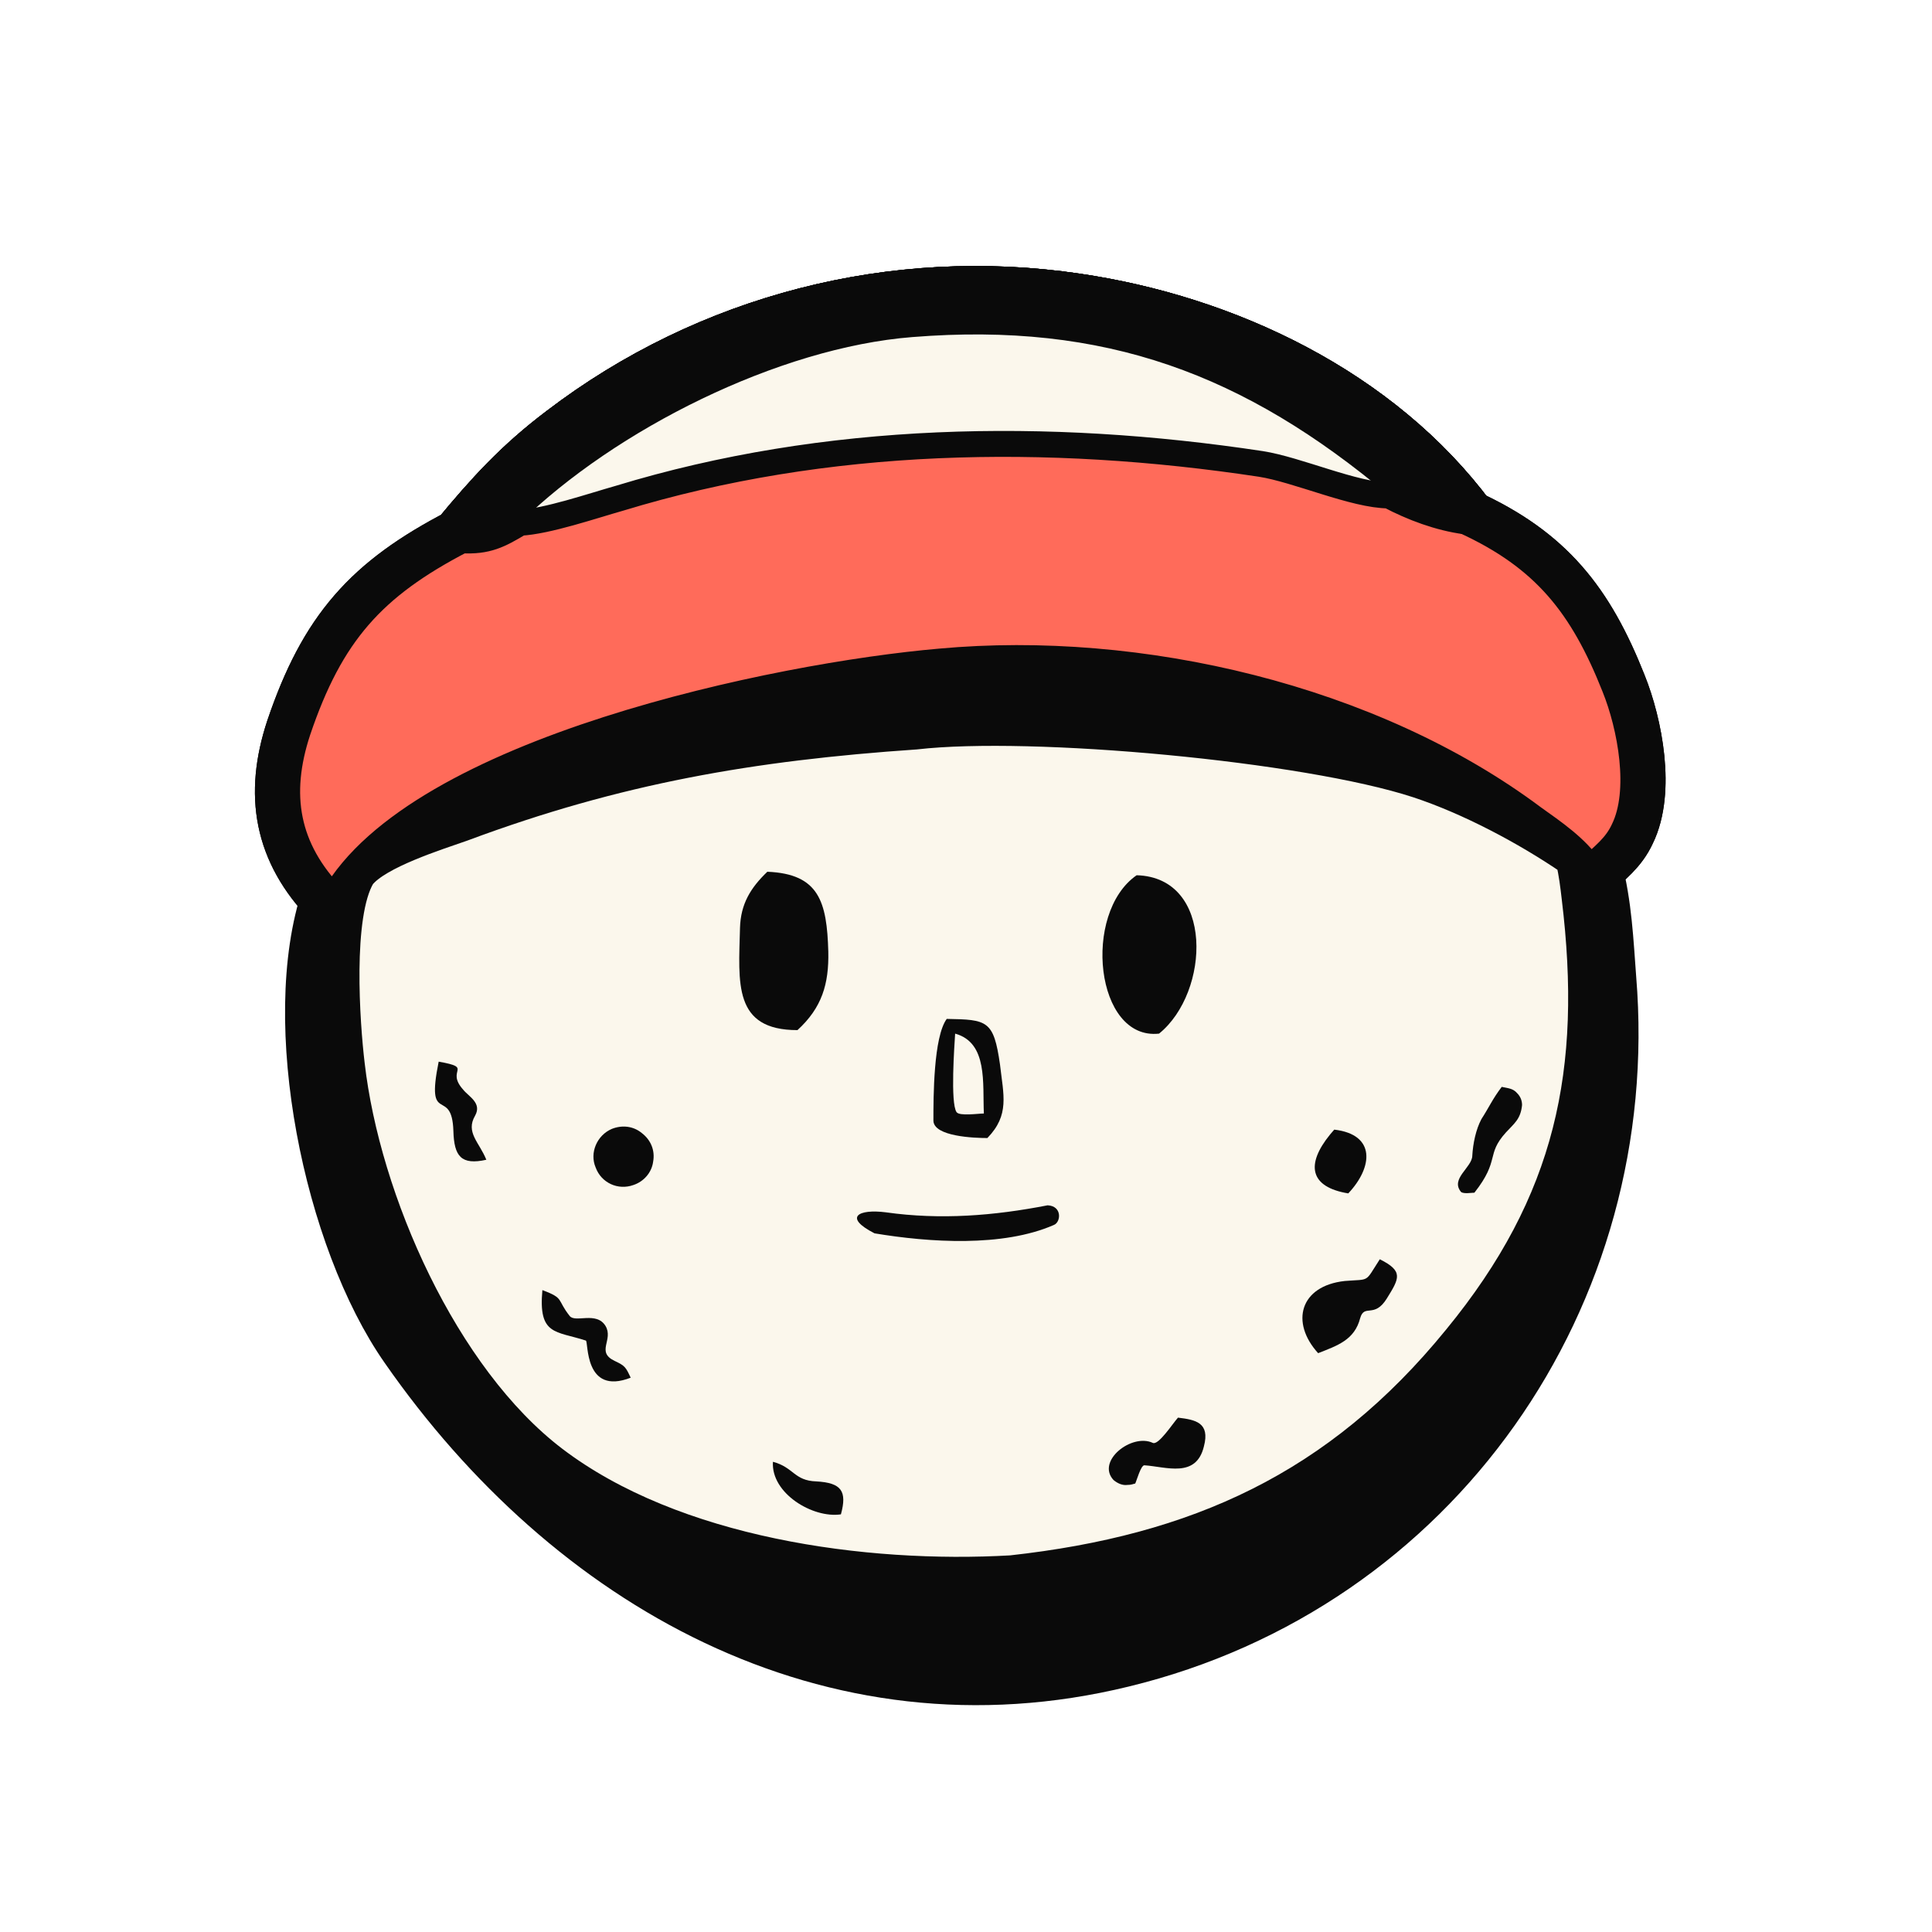
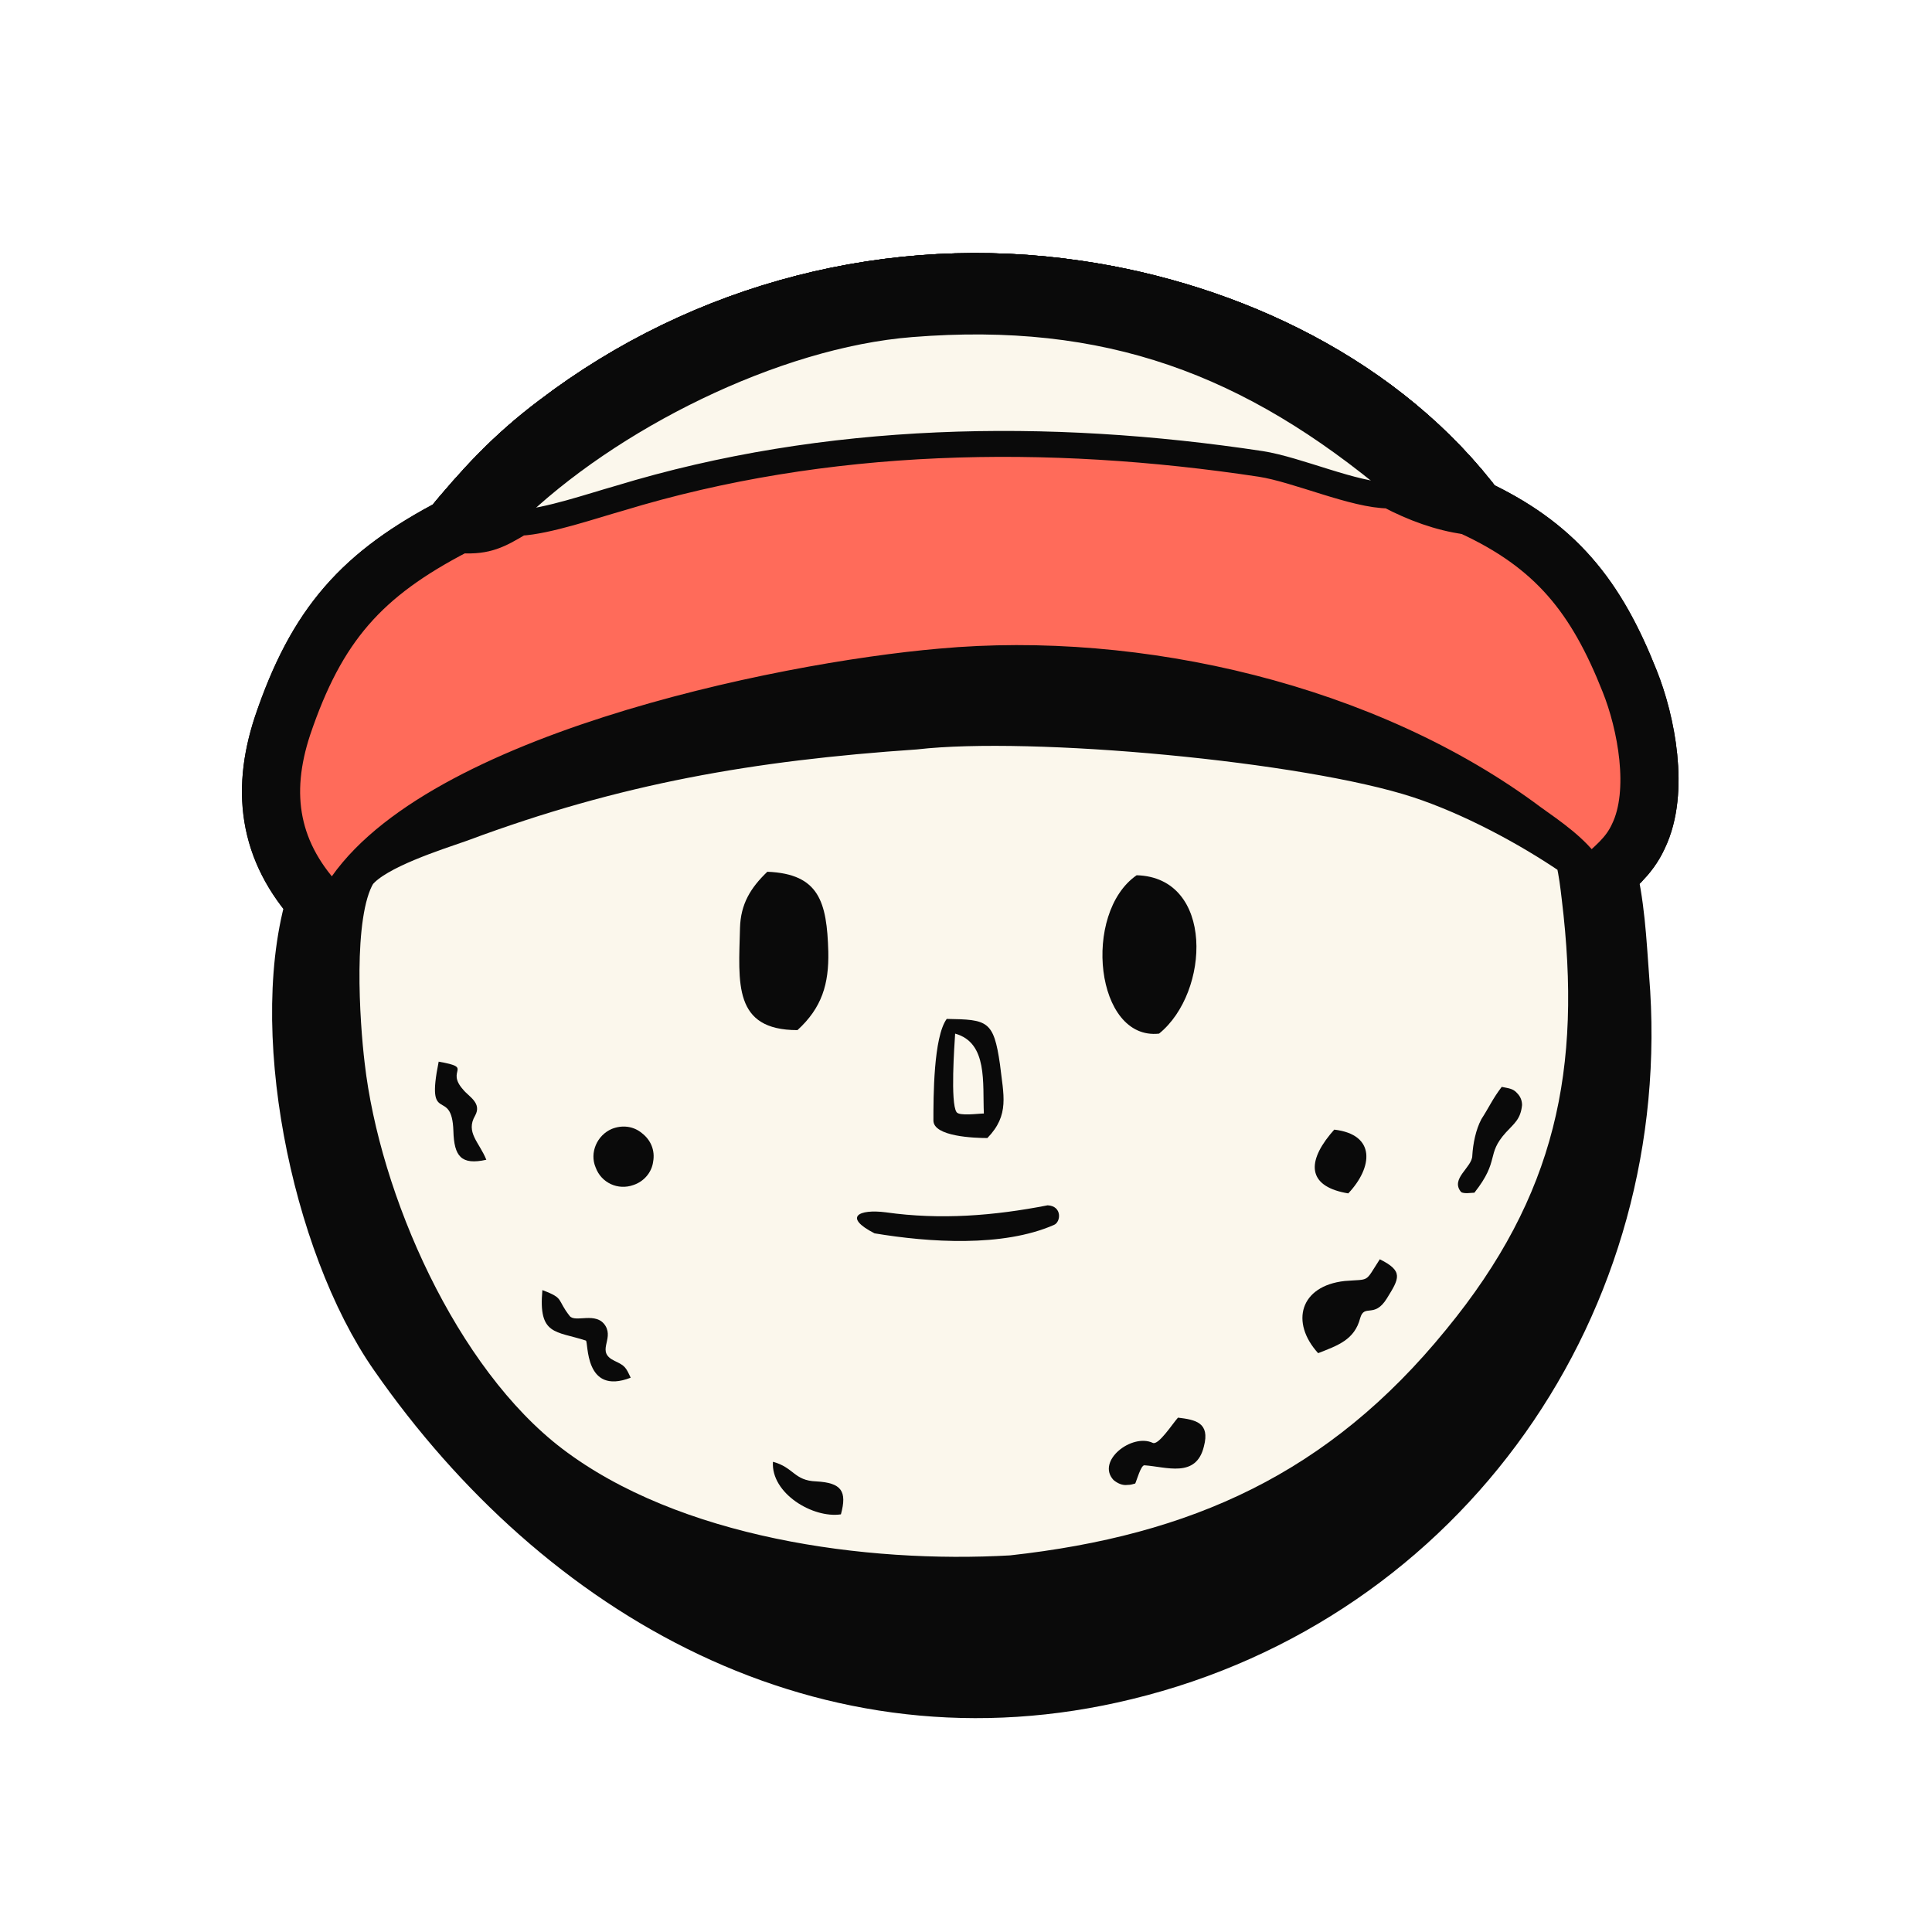
<svg xmlns="http://www.w3.org/2000/svg" viewBox="489.8 381.6 275.7 275.7">
-   <g data-outlined="1" fill="#0a0a0a" stroke="#0a0a0a" stroke-width="9.2" stroke-linejoin="round">
+   <g data-outlined="1" fill="#0a0a0a" stroke="#0a0a0a" stroke-width="12.9" stroke-linejoin="round">
    <path d="M555.7 458.7C560.5 452.9 564.5 448.5 570.6 443.9C591.3 428.1 617.5 421.4 643.2 425.2C664.4 428.3 685.9 438.5 698.9 456C710.2 461.2 715.6 468 720.2 479.6C722.5 485.3 724.2 494.5 721.5 500C720.4 502.4 718.6 503.7 716.7 505.5C718.1 510.9 718.3 516 718.7 521.3C722.4 566.2 693.9 607.1 649.8 617.8C608.5 627.9 571.6 606.7 548.5 573.5C537.7 558.1 531.4 527.4 537.4 509.7C530.6 502.7 529.3 495 532.3 485.9C537 472 543 465.3 555.7 458.7Z" />
    <path d="M555.7 458.7C560.5 452.9 564.5 448.5 570.6 443.9C591.3 428.1 617.5 421.4 643.2 425.2C664.4 428.3 685.9 438.5 698.9 456C710.2 461.2 715.6 468 720.2 479.6C722.5 485.3 724.2 494.5 721.5 500C720.4 502.4 718.6 503.7 716.7 505.5C714.8 502.6 711.4 500.3 708.6 498.3C685.6 481.1 652.4 473.4 624 476C600.8 478 549.4 488.6 537.4 509.7C530.6 502.7 529.3 495 532.3 485.9C537 472 543 465.3 555.7 458.7Z" />
    <path d="M555.7 458.7C560.5 452.9 564.5 448.5 570.6 443.9C591.3 428.1 617.5 421.4 643.2 425.2C664.4 428.3 685.9 438.5 698.9 456C695.2 455.5 691.4 454.1 688 452.3C683.1 452.3 674.9 448.6 669.7 447.8C639.3 443.2 607.7 443.7 578.2 452.7C574.3 453.8 567.9 456 564 456.2C561 458 559.3 458.9 555.7 458.7Z" />
    <path d="M555.7 458.7C560.5 452.9 564.5 448.5 570.6 443.9C591.3 428.1 617.5 421.4 643.2 425.2C664.4 428.3 685.9 438.5 698.9 456C695.2 455.5 691.4 454.1 688 452.3C667.4 435 647.5 427.5 620 429.7C600.9 431.2 577.6 442.9 564 456.2C561 458 559.3 458.9 555.7 458.7Z" />
    <path d="M620.5 486.7C637 484.8 676.1 488.4 692 493.6C699.3 496 707.4 500.3 713.7 504.6C714.1 506.3 714.3 508 714.5 509.7C717.5 534.4 713.6 553 697.6 572.5C680.5 593.5 660.4 602.5 634.1 605.4C613.2 606.6 586.1 602.9 568.9 589.8C553.3 577.9 542.2 552.7 540 533.5C539.3 527.7 538.2 512.2 541.5 506.7C543.9 503.7 552.2 501.1 555.9 499.8C577.9 491.6 597.1 488.3 620.5 486.7Z" />
    <path d="M599.3 506C606.7 506.3 607.8 510.3 608 517.4C608.1 522 607.1 525.4 603.6 528.6C594.4 528.6 595.2 521.9 595.4 514C595.5 510.6 596.9 508.3 599.3 506Z" />
    <path d="M652 506.5C663.1 506.8 662.5 523.2 655.2 529.1C646.1 530.1 644.2 511.9 652 506.5Z" />
    <path d="M624.9 527C630.7 527.1 631.6 527.2 632.5 533.5C633 537.9 633.9 540.7 630.7 544C628.9 544 623 543.8 623 541.5C623 538.2 623 529.6 624.9 527Z" />
    <path d="M639.3 553.6C641.4 553.7 641.2 556 640.2 556.4C632.9 559.6 622.4 558.9 614.6 557.6C610.1 555.3 612.3 554.1 616.2 554.6C624 555.7 631.6 555.1 639.3 553.6Z" />
    <path d="M686.7 561.3C690.1 563 689.5 564 687.7 566.9C685.9 569.8 684.5 567.6 683.9 569.7C683.1 572.8 680.7 573.6 677.9 574.7C673.9 570.3 675.3 565.1 681.7 564.4C685.4 564.1 684.5 564.7 686.7 561.3Z" />
    <path d="M657.9 583.9C660.4 584.2 662.5 584.6 661.6 588C660.5 592.6 656.2 590.9 653.1 590.7C652.6 590.7 652 592.9 651.8 593.3C651.4 593.4 651.2 593.5 650.7 593.5C650 593.6 649.3 593.3 648.7 592.8C646.2 590.1 651.3 586.1 654.3 587.5C655.1 587.9 657.1 584.8 657.9 583.9Z" />
    <path d="M704.1 536.7C705 536.9 705.7 536.9 706.3 537.6C706.8 538.1 707 538.7 707 539.3C706.8 541.3 705.9 541.9 704.7 543.2C701.8 546.4 703.9 547.1 700.2 551.8C699.8 551.8 698.7 552 698.3 551.7C696.7 549.8 699.9 548.2 699.9 546.5C700 544.8 700.4 542.8 701.2 541.3C702.3 539.6 702.8 538.4 704.1 536.7Z" />
    <path d="M567.2 565.7C570.4 566.9 569.2 567 571.1 569.4C571.9 570.4 574.9 568.7 576.2 570.8C577.4 572.8 574.8 574.5 577.5 575.8C579 576.5 579.1 576.7 579.8 578.2C573.1 580.8 573.8 573 573.4 572.9C569.1 571.5 566.6 572.2 567.2 565.7Z" />
    <path d="M552.4 533.1C557.5 534 553.3 534.2 555.9 537.1C556.7 538.1 558.6 539 557.6 540.8C556.2 543.2 558.2 544.6 559.2 547.1C555.6 547.9 554.6 546.6 554.5 543C554.3 536.5 550.5 542.5 552.4 533.1Z" />
  </g>
  <path fill="#0a0a0a" d="M555.7 458.7C560.5 452.9 564.5 448.5 570.6 443.9C591.3 428.1 617.5 421.4 643.2 425.2C664.4 428.3 685.9 438.5 698.9 456C710.2 461.2 715.6 468 720.2 479.6C722.5 485.3 724.2 494.5 721.5 500C720.4 502.4 718.6 503.7 716.7 505.5C718.1 510.9 718.3 516 718.7 521.3C722.4 566.2 693.9 607.1 649.8 617.8C608.5 627.9 571.6 606.7 548.5 573.5C537.7 558.1 531.4 527.4 537.4 509.7C530.6 502.7 529.3 495 532.3 485.9C537 472 543 465.3 555.7 458.7Z" />
  <path stroke="#0a0a0a" stroke-width="3.7" stroke-linejoin="round" fill="#ff6b5a" d="M555.7 458.7C560.5 452.9 564.5 448.5 570.6 443.9C591.3 428.1 617.5 421.4 643.2 425.2C664.4 428.3 685.9 438.5 698.9 456C710.2 461.2 715.6 468 720.2 479.6C722.5 485.3 724.2 494.5 721.5 500C720.4 502.4 718.6 503.7 716.7 505.5C714.8 502.6 711.4 500.3 708.6 498.3C685.6 481.1 652.4 473.4 624 476C600.8 478 549.4 488.6 537.4 509.7C530.6 502.7 529.3 495 532.3 485.9C537 472 543 465.3 555.7 458.7Z" />
  <path stroke="#0a0a0a" stroke-width="3.7" stroke-linejoin="round" fill="#fbf7ec" d="M555.7 458.7C560.5 452.9 564.5 448.5 570.6 443.9C591.3 428.1 617.5 421.4 643.2 425.2C664.4 428.3 685.9 438.5 698.9 456C695.2 455.5 691.4 454.1 688 452.3C683.1 452.3 674.9 448.6 669.7 447.8C639.3 443.2 607.7 443.7 578.2 452.7C574.3 453.8 567.9 456 564 456.2C561 458 559.3 458.9 555.7 458.7Z" />
  <path fill="#0a0a0a" d="M555.7 458.7C560.5 452.9 564.5 448.5 570.6 443.9C591.3 428.1 617.5 421.4 643.2 425.2C664.4 428.3 685.9 438.5 698.9 456C695.2 455.5 691.4 454.1 688 452.3C667.4 435 647.5 427.5 620 429.7C600.9 431.2 577.6 442.9 564 456.2C561 458 559.3 458.9 555.7 458.7Z" />
  <path stroke="#0a0a0a" stroke-width="3.7" stroke-linejoin="round" fill="#fbf7ec" d="M620.5 486.7C637 484.8 676.1 488.4 692 493.6C699.3 496 707.4 500.3 713.7 504.6C714.1 506.3 714.3 508 714.5 509.7C717.5 534.4 713.6 553 697.6 572.5C680.5 593.5 660.4 602.5 634.1 605.4C613.2 606.6 586.1 602.9 568.9 589.8C553.3 577.9 542.2 552.7 540 533.5C539.3 527.7 538.2 512.2 541.5 506.7C543.9 503.7 552.2 501.1 555.9 499.8C577.9 491.6 597.1 488.3 620.5 486.7Z" />
  <path fill="#0a0a0a" d="M599.3 506C606.7 506.3 607.8 510.3 608 517.4C608.1 522 607.1 525.4 603.6 528.6C594.4 528.6 595.2 521.9 595.4 514C595.5 510.6 596.9 508.3 599.3 506Z" />
  <path fill="#0a0a0a" d="M652 506.5C663.1 506.8 662.5 523.2 655.2 529.1C646.1 530.1 644.2 511.9 652 506.5Z" />
  <path fill="#0a0a0a" d="M624.9 527C630.7 527.1 631.6 527.2 632.5 533.5C633 537.9 633.9 540.7 630.7 544C628.9 544 623 543.8 623 541.5C623 538.2 623 529.6 624.9 527Z" />
  <path fill="#fbf7ec" d="M626.1 529.1C630.8 530.4 630 536.2 630.2 540.5C629.4 540.5 626.7 540.9 626.3 540.3C625.4 539 626 530.7 626.1 529.1Z" />
  <path fill="#0a0a0a" d="M639.3 553.6C641.4 553.7 641.2 556 640.2 556.4C632.9 559.6 622.4 558.9 614.6 557.6C610.1 555.3 612.3 554.1 616.2 554.6C624 555.7 631.6 555.1 639.3 553.6Z" />
  <path fill="#0a0a0a" d="M686.7 561.3C690.1 563 689.5 564 687.7 566.9C685.9 569.8 684.5 567.6 683.9 569.7C683.1 572.8 680.7 573.6 677.9 574.7C673.9 570.3 675.3 565.1 681.7 564.4C685.4 564.1 684.5 564.7 686.7 561.3Z" />
  <path fill="#0a0a0a" d="M657.9 583.9C660.4 584.2 662.5 584.6 661.6 588C660.5 592.6 656.2 590.9 653.1 590.7C652.6 590.7 652 592.9 651.8 593.3C651.4 593.4 651.2 593.5 650.7 593.5C650 593.6 649.3 593.3 648.7 592.8C646.2 590.1 651.3 586.1 654.3 587.5C655.1 587.9 657.1 584.8 657.9 583.9Z" />
  <path fill="#0a0a0a" d="M577.1 542.7C578.6 542.1 580.2 542.3 581.4 543.3C582.7 544.3 583.3 545.8 583 547.4C582.8 548.9 581.7 550.2 580.2 550.7C578 551.5 575.6 550.4 574.8 548.2C573.9 546.1 575 543.6 577.1 542.7Z" />
  <path fill="#0a0a0a" d="M704.1 536.7C705 536.9 705.7 536.9 706.3 537.6C706.8 538.1 707 538.7 707 539.3C706.8 541.3 705.9 541.9 704.7 543.2C701.8 546.4 703.9 547.1 700.2 551.8C699.8 551.8 698.7 552 698.3 551.7C696.7 549.8 699.9 548.2 699.9 546.5C700 544.8 700.4 542.8 701.2 541.3C702.3 539.6 702.8 538.4 704.1 536.7Z" />
  <path fill="#0a0a0a" d="M567.2 565.7C570.4 566.9 569.2 567 571.1 569.4C571.9 570.4 574.9 568.7 576.2 570.8C577.4 572.8 574.8 574.5 577.5 575.8C579 576.5 579.1 576.7 579.8 578.2C573.1 580.8 573.8 573 573.4 572.9C569.1 571.5 566.6 572.2 567.2 565.7Z" />
  <path fill="#0a0a0a" d="M680.2 542.8C686.2 543.5 685.7 548.2 682.2 551.9C676.7 551 676.1 547.8 679.6 543.5L680.2 542.8Z" />
  <path fill="#0a0a0a" d="M552.4 533.1C557.5 534 553.3 534.2 555.9 537.1C556.7 538.1 558.6 539 557.6 540.8C556.2 543.2 558.2 544.6 559.2 547.1C555.6 547.9 554.6 546.6 554.5 543C554.3 536.5 550.5 542.5 552.4 533.1Z" />
  <path fill="#0a0a0a" d="M600.1 590.2C603.1 591 603.1 592.9 606.3 593C609.9 593.2 610.7 594.4 609.8 597.7C605.8 598.3 599.8 594.7 600.1 590.2Z" />
</svg>
